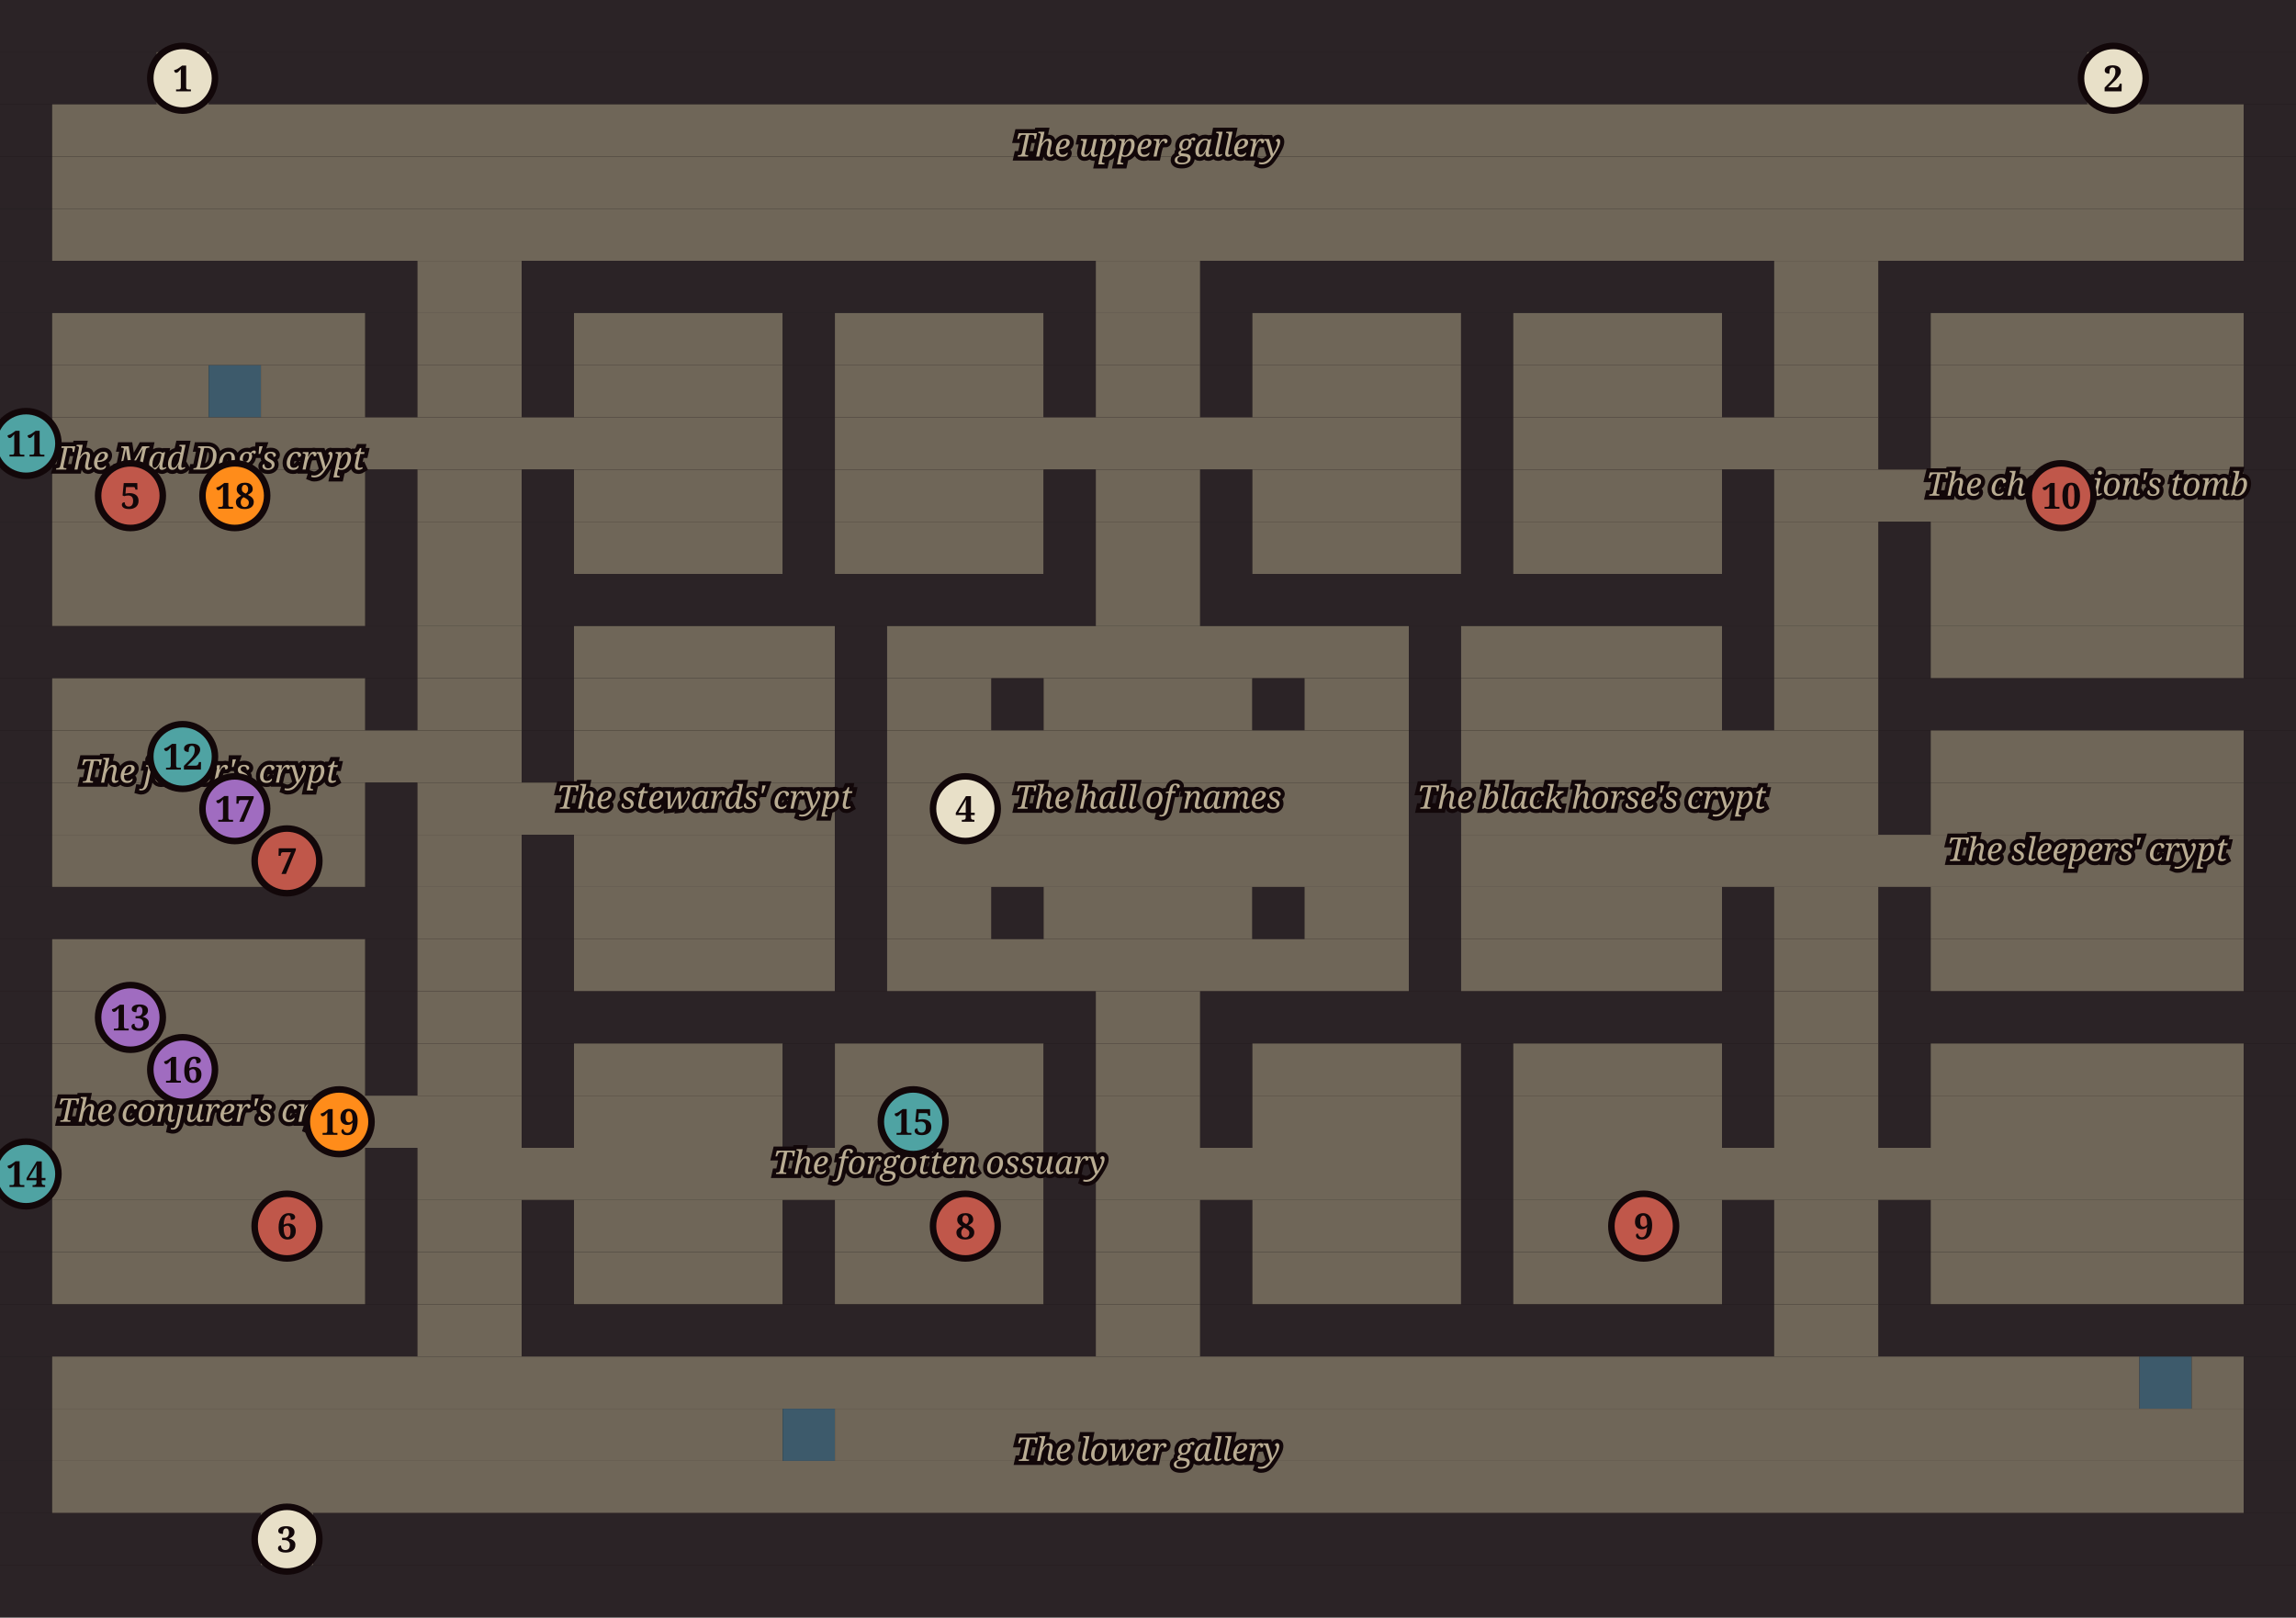
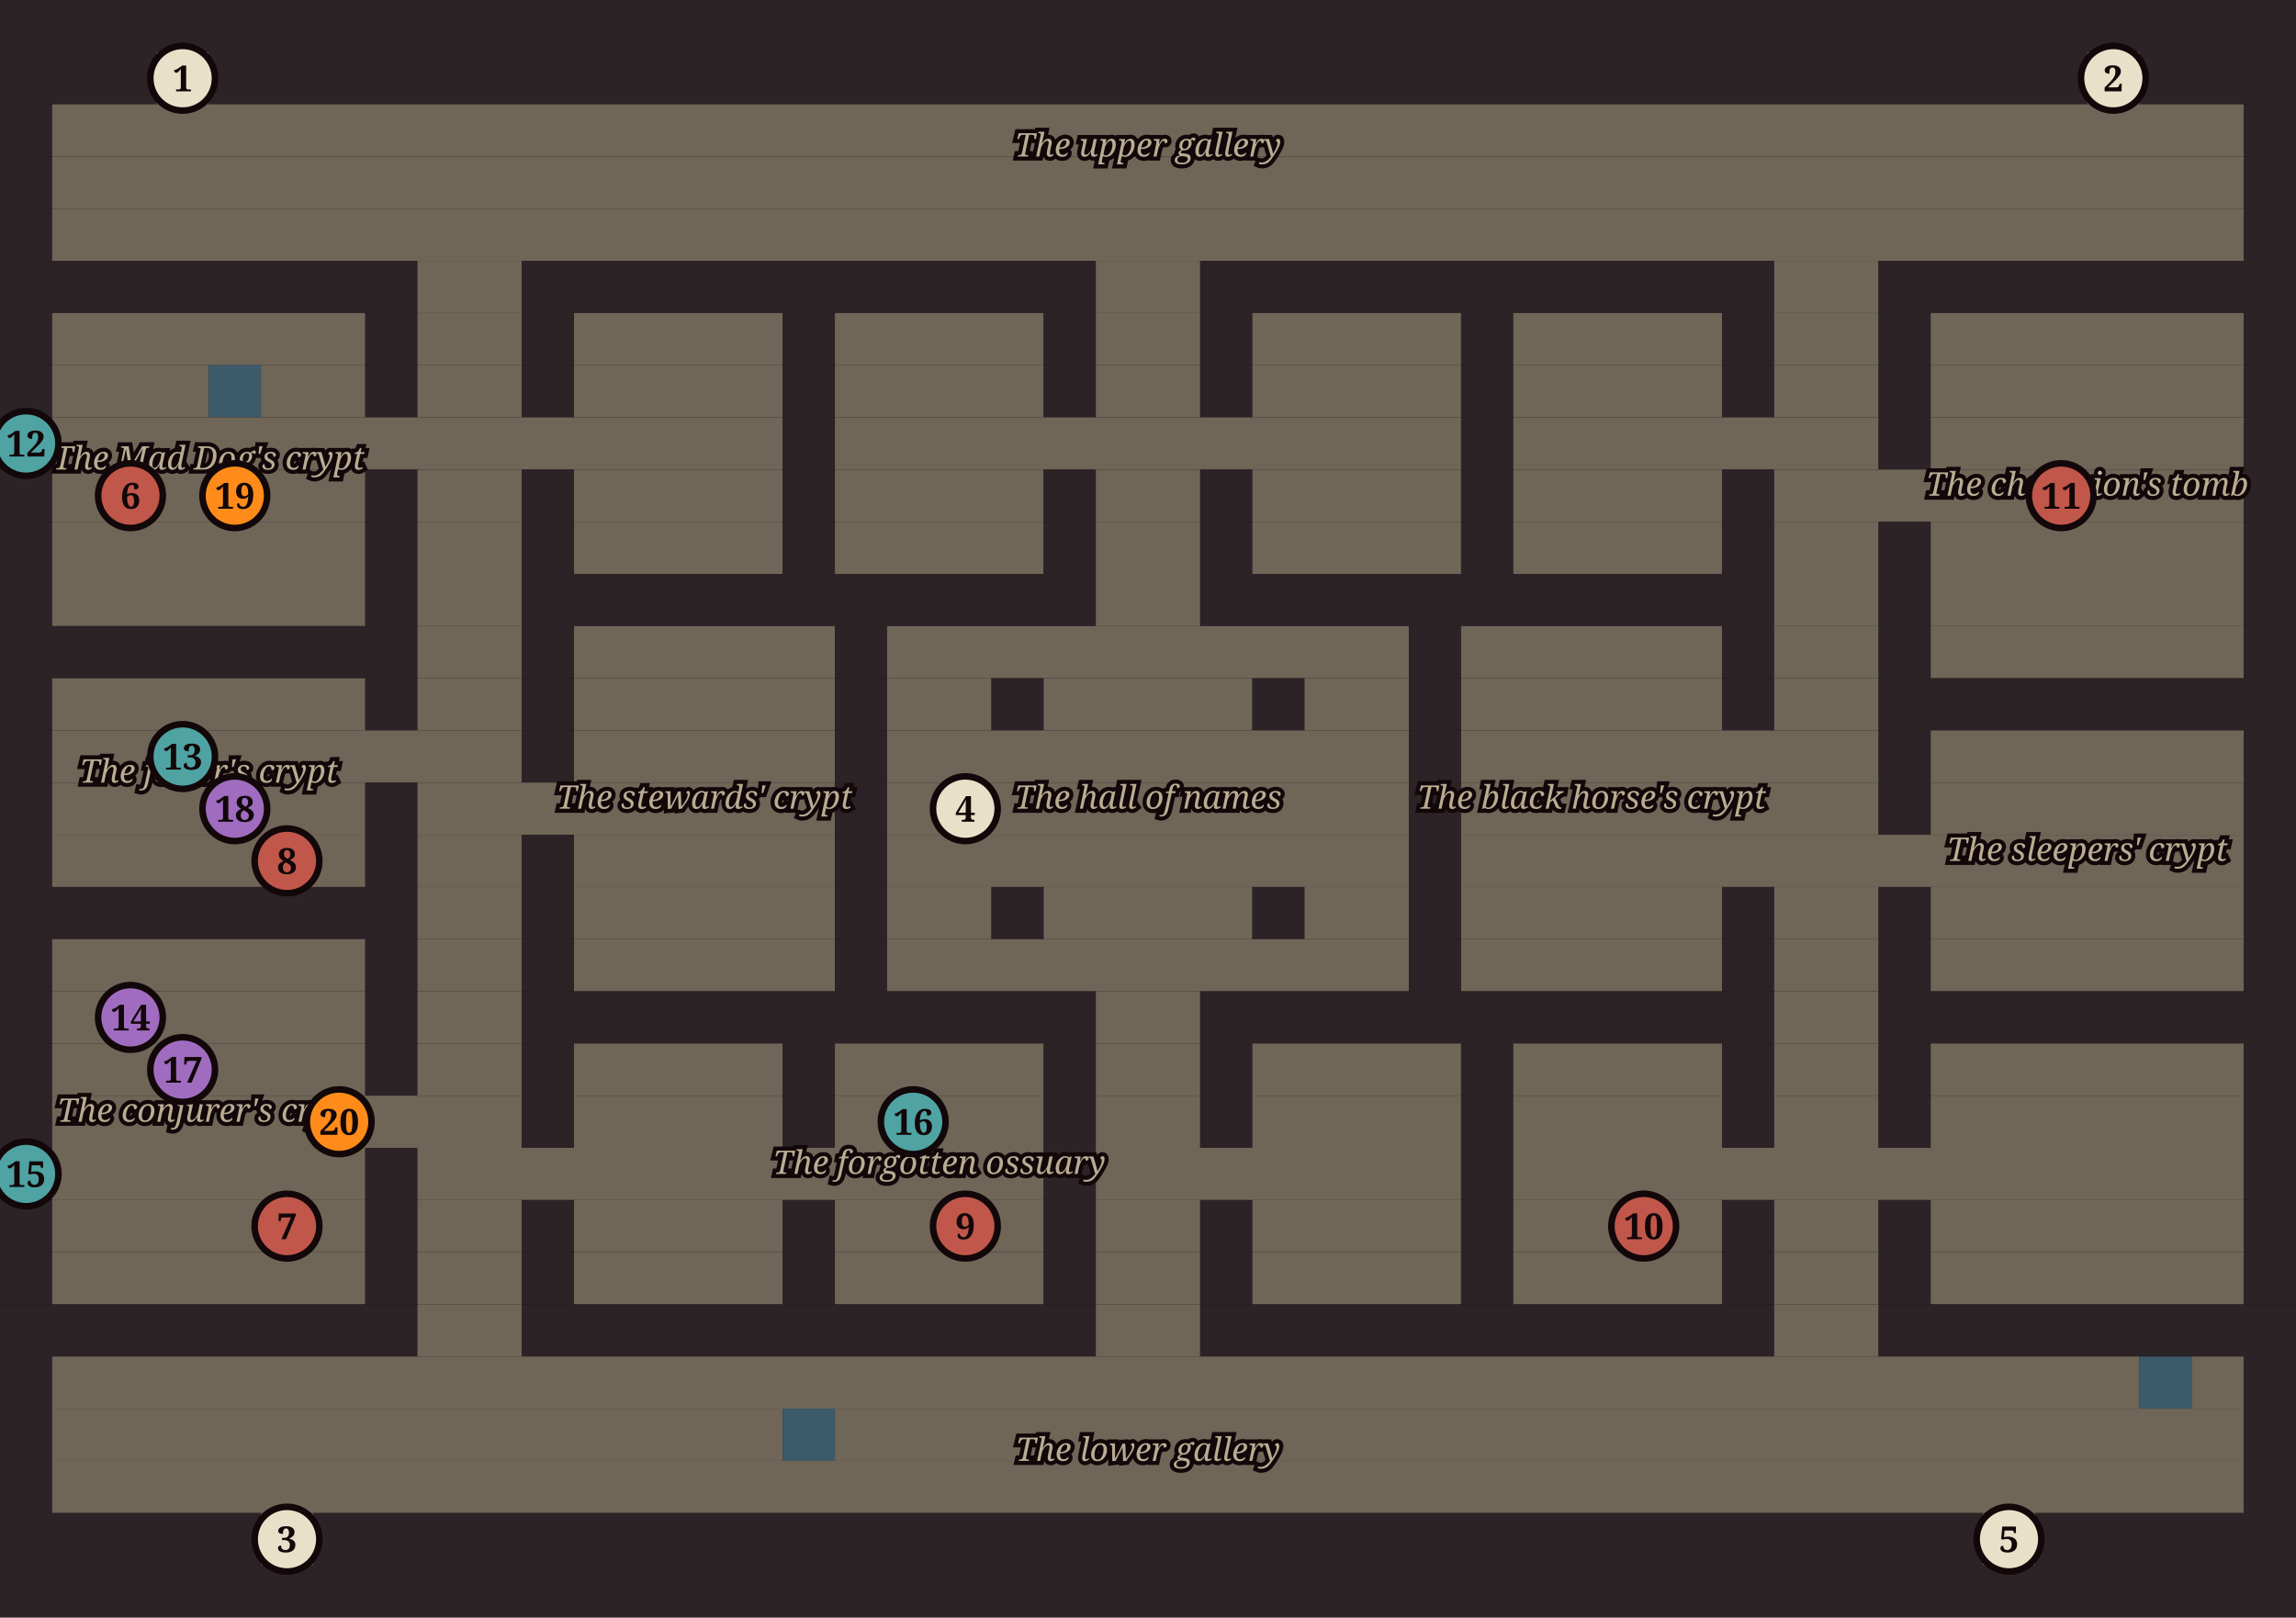
<svg xmlns="http://www.w3.org/2000/svg" viewBox="0 0 704 496" width="704" height="496" font-family="Georgia, serif">
  <rect width="704" height="496" fill="#1a1416" />
  <rect x="0" y="0" width="704" height="16" fill="#2b2326" />
  <rect x="0" y="16" width="48" height="16" fill="#2b2326" />
  <rect x="48" y="16" width="16" height="16" fill="#6f6658" />
  <rect x="64" y="16" width="576" height="16" fill="#2b2326" />
  <rect x="640" y="16" width="16" height="16" fill="#6f6658" />
  <rect x="656" y="16" width="48" height="16" fill="#2b2326" />
  <rect x="0" y="32" width="16" height="16" fill="#2b2326" />
  <rect x="16" y="32" width="672" height="16" fill="#6f6658" />
  <rect x="688" y="32" width="16" height="16" fill="#2b2326" />
  <rect x="0" y="48" width="16" height="16" fill="#2b2326" />
  <rect x="16" y="48" width="672" height="16" fill="#6f6658" />
  <rect x="688" y="48" width="16" height="16" fill="#2b2326" />
  <rect x="0" y="64" width="16" height="16" fill="#2b2326" />
  <rect x="16" y="64" width="672" height="16" fill="#6f6658" />
  <rect x="688" y="64" width="16" height="16" fill="#2b2326" />
  <rect x="0" y="80" width="128" height="16" fill="#2b2326" />
  <rect x="128" y="80" width="32" height="16" fill="#6f6658" />
  <rect x="160" y="80" width="176" height="16" fill="#2b2326" />
  <rect x="336" y="80" width="32" height="16" fill="#6f6658" />
  <rect x="368" y="80" width="176" height="16" fill="#2b2326" />
  <rect x="544" y="80" width="32" height="16" fill="#6f6658" />
  <rect x="576" y="80" width="128" height="16" fill="#2b2326" />
  <rect x="0" y="96" width="16" height="16" fill="#2b2326" />
  <rect x="16" y="96" width="96" height="16" fill="#6f6658" />
  <rect x="112" y="96" width="16" height="16" fill="#2b2326" />
  <rect x="128" y="96" width="32" height="16" fill="#6f6658" />
  <rect x="160" y="96" width="16" height="16" fill="#2b2326" />
  <rect x="176" y="96" width="64" height="16" fill="#6f6658" />
  <rect x="240" y="96" width="16" height="16" fill="#2b2326" />
  <rect x="256" y="96" width="64" height="16" fill="#6f6658" />
  <rect x="320" y="96" width="16" height="16" fill="#2b2326" />
  <rect x="336" y="96" width="32" height="16" fill="#6f6658" />
  <rect x="368" y="96" width="16" height="16" fill="#2b2326" />
  <rect x="384" y="96" width="64" height="16" fill="#6f6658" />
  <rect x="448" y="96" width="16" height="16" fill="#2b2326" />
  <rect x="464" y="96" width="64" height="16" fill="#6f6658" />
  <rect x="528" y="96" width="16" height="16" fill="#2b2326" />
  <rect x="544" y="96" width="32" height="16" fill="#6f6658" />
  <rect x="576" y="96" width="16" height="16" fill="#2b2326" />
  <rect x="592" y="96" width="96" height="16" fill="#6f6658" />
  <rect x="688" y="96" width="16" height="16" fill="#2b2326" />
  <rect x="0" y="112" width="16" height="16" fill="#2b2326" />
  <rect x="16" y="112" width="48" height="16" fill="#6f6658" />
  <rect x="64" y="112" width="16" height="16" fill="#3d5a6b" />
  <rect x="80" y="112" width="32" height="16" fill="#6f6658" />
  <rect x="112" y="112" width="16" height="16" fill="#2b2326" />
  <rect x="128" y="112" width="32" height="16" fill="#6f6658" />
  <rect x="160" y="112" width="16" height="16" fill="#2b2326" />
  <rect x="176" y="112" width="64" height="16" fill="#6f6658" />
  <rect x="240" y="112" width="16" height="16" fill="#2b2326" />
  <rect x="256" y="112" width="64" height="16" fill="#6f6658" />
  <rect x="320" y="112" width="16" height="16" fill="#2b2326" />
  <rect x="336" y="112" width="32" height="16" fill="#6f6658" />
  <rect x="368" y="112" width="16" height="16" fill="#2b2326" />
  <rect x="384" y="112" width="64" height="16" fill="#6f6658" />
  <rect x="448" y="112" width="16" height="16" fill="#2b2326" />
  <rect x="464" y="112" width="64" height="16" fill="#6f6658" />
  <rect x="528" y="112" width="16" height="16" fill="#2b2326" />
  <rect x="544" y="112" width="32" height="16" fill="#6f6658" />
  <rect x="576" y="112" width="16" height="16" fill="#2b2326" />
  <rect x="592" y="112" width="96" height="16" fill="#6f6658" />
  <rect x="688" y="112" width="16" height="16" fill="#2b2326" />
  <rect x="0" y="128" width="16" height="16" fill="#2b2326" />
  <rect x="16" y="128" width="224" height="16" fill="#6f6658" />
  <rect x="240" y="128" width="16" height="16" fill="#2b2326" />
  <rect x="256" y="128" width="192" height="16" fill="#6f6658" />
  <rect x="448" y="128" width="16" height="16" fill="#2b2326" />
  <rect x="464" y="128" width="112" height="16" fill="#6f6658" />
  <rect x="576" y="128" width="16" height="16" fill="#2b2326" />
  <rect x="592" y="128" width="96" height="16" fill="#6f6658" />
  <rect x="688" y="128" width="16" height="16" fill="#2b2326" />
  <rect x="0" y="144" width="16" height="16" fill="#2b2326" />
  <rect x="16" y="144" width="96" height="16" fill="#6f6658" />
  <rect x="112" y="144" width="16" height="16" fill="#2b2326" />
  <rect x="128" y="144" width="32" height="16" fill="#6f6658" />
  <rect x="160" y="144" width="16" height="16" fill="#2b2326" />
  <rect x="176" y="144" width="64" height="16" fill="#6f6658" />
  <rect x="240" y="144" width="16" height="16" fill="#2b2326" />
  <rect x="256" y="144" width="64" height="16" fill="#6f6658" />
  <rect x="320" y="144" width="16" height="16" fill="#2b2326" />
  <rect x="336" y="144" width="32" height="16" fill="#6f6658" />
  <rect x="368" y="144" width="16" height="16" fill="#2b2326" />
  <rect x="384" y="144" width="64" height="16" fill="#6f6658" />
  <rect x="448" y="144" width="16" height="16" fill="#2b2326" />
  <rect x="464" y="144" width="64" height="16" fill="#6f6658" />
  <rect x="528" y="144" width="16" height="16" fill="#2b2326" />
  <rect x="544" y="144" width="144" height="16" fill="#6f6658" />
  <rect x="688" y="144" width="16" height="16" fill="#2b2326" />
  <rect x="0" y="160" width="16" height="16" fill="#2b2326" />
  <rect x="16" y="160" width="96" height="16" fill="#6f6658" />
  <rect x="112" y="160" width="16" height="16" fill="#2b2326" />
  <rect x="128" y="160" width="32" height="16" fill="#6f6658" />
  <rect x="160" y="160" width="16" height="16" fill="#2b2326" />
  <rect x="176" y="160" width="64" height="16" fill="#6f6658" />
  <rect x="240" y="160" width="16" height="16" fill="#2b2326" />
  <rect x="256" y="160" width="64" height="16" fill="#6f6658" />
  <rect x="320" y="160" width="16" height="16" fill="#2b2326" />
  <rect x="336" y="160" width="32" height="16" fill="#6f6658" />
  <rect x="368" y="160" width="16" height="16" fill="#2b2326" />
  <rect x="384" y="160" width="64" height="16" fill="#6f6658" />
  <rect x="448" y="160" width="16" height="16" fill="#2b2326" />
  <rect x="464" y="160" width="64" height="16" fill="#6f6658" />
  <rect x="528" y="160" width="16" height="16" fill="#2b2326" />
  <rect x="544" y="160" width="32" height="16" fill="#6f6658" />
  <rect x="576" y="160" width="16" height="16" fill="#2b2326" />
  <rect x="592" y="160" width="96" height="16" fill="#6f6658" />
  <rect x="688" y="160" width="16" height="16" fill="#2b2326" />
  <rect x="0" y="176" width="16" height="16" fill="#2b2326" />
  <rect x="16" y="176" width="96" height="16" fill="#6f6658" />
  <rect x="112" y="176" width="16" height="16" fill="#2b2326" />
  <rect x="128" y="176" width="32" height="16" fill="#6f6658" />
  <rect x="160" y="176" width="176" height="16" fill="#2b2326" />
  <rect x="336" y="176" width="32" height="16" fill="#6f6658" />
  <rect x="368" y="176" width="176" height="16" fill="#2b2326" />
  <rect x="544" y="176" width="32" height="16" fill="#6f6658" />
  <rect x="576" y="176" width="16" height="16" fill="#2b2326" />
  <rect x="592" y="176" width="96" height="16" fill="#6f6658" />
  <rect x="688" y="176" width="16" height="16" fill="#2b2326" />
  <rect x="0" y="192" width="128" height="16" fill="#2b2326" />
  <rect x="128" y="192" width="32" height="16" fill="#6f6658" />
  <rect x="160" y="192" width="16" height="16" fill="#2b2326" />
  <rect x="176" y="192" width="80" height="16" fill="#6f6658" />
  <rect x="256" y="192" width="16" height="16" fill="#2b2326" />
  <rect x="272" y="192" width="160" height="16" fill="#6f6658" />
  <rect x="432" y="192" width="16" height="16" fill="#2b2326" />
  <rect x="448" y="192" width="80" height="16" fill="#6f6658" />
  <rect x="528" y="192" width="16" height="16" fill="#2b2326" />
  <rect x="544" y="192" width="32" height="16" fill="#6f6658" />
  <rect x="576" y="192" width="16" height="16" fill="#2b2326" />
  <rect x="592" y="192" width="96" height="16" fill="#6f6658" />
  <rect x="688" y="192" width="16" height="16" fill="#2b2326" />
  <rect x="0" y="208" width="16" height="16" fill="#2b2326" />
  <rect x="16" y="208" width="96" height="16" fill="#6f6658" />
  <rect x="112" y="208" width="16" height="16" fill="#2b2326" />
  <rect x="128" y="208" width="32" height="16" fill="#6f6658" />
  <rect x="160" y="208" width="16" height="16" fill="#2b2326" />
  <rect x="176" y="208" width="80" height="16" fill="#6f6658" />
  <rect x="256" y="208" width="16" height="16" fill="#2b2326" />
  <rect x="272" y="208" width="32" height="16" fill="#6f6658" />
  <rect x="304" y="208" width="16" height="16" fill="#2b2326" />
  <rect x="320" y="208" width="64" height="16" fill="#6f6658" />
  <rect x="384" y="208" width="16" height="16" fill="#2b2326" />
  <rect x="400" y="208" width="32" height="16" fill="#6f6658" />
  <rect x="432" y="208" width="16" height="16" fill="#2b2326" />
  <rect x="448" y="208" width="80" height="16" fill="#6f6658" />
  <rect x="528" y="208" width="16" height="16" fill="#2b2326" />
  <rect x="544" y="208" width="32" height="16" fill="#6f6658" />
  <rect x="576" y="208" width="128" height="16" fill="#2b2326" />
  <rect x="0" y="224" width="16" height="16" fill="#2b2326" />
  <rect x="16" y="224" width="144" height="16" fill="#6f6658" />
  <rect x="160" y="224" width="16" height="16" fill="#2b2326" />
  <rect x="176" y="224" width="80" height="16" fill="#6f6658" />
  <rect x="256" y="224" width="16" height="16" fill="#2b2326" />
  <rect x="272" y="224" width="160" height="16" fill="#6f6658" />
  <rect x="432" y="224" width="16" height="16" fill="#2b2326" />
  <rect x="448" y="224" width="128" height="16" fill="#6f6658" />
  <rect x="576" y="224" width="16" height="16" fill="#2b2326" />
  <rect x="592" y="224" width="96" height="16" fill="#6f6658" />
  <rect x="688" y="224" width="16" height="16" fill="#2b2326" />
  <rect x="0" y="240" width="16" height="16" fill="#2b2326" />
  <rect x="16" y="240" width="96" height="16" fill="#6f6658" />
  <rect x="112" y="240" width="16" height="16" fill="#2b2326" />
  <rect x="128" y="240" width="128" height="16" fill="#6f6658" />
  <rect x="256" y="240" width="16" height="16" fill="#2b2326" />
  <rect x="272" y="240" width="160" height="16" fill="#6f6658" />
  <rect x="432" y="240" width="16" height="16" fill="#2b2326" />
  <rect x="448" y="240" width="128" height="16" fill="#6f6658" />
  <rect x="576" y="240" width="16" height="16" fill="#2b2326" />
  <rect x="592" y="240" width="96" height="16" fill="#6f6658" />
  <rect x="688" y="240" width="16" height="16" fill="#2b2326" />
  <rect x="0" y="256" width="16" height="16" fill="#2b2326" />
  <rect x="16" y="256" width="96" height="16" fill="#6f6658" />
  <rect x="112" y="256" width="16" height="16" fill="#2b2326" />
  <rect x="128" y="256" width="32" height="16" fill="#6f6658" />
  <rect x="160" y="256" width="16" height="16" fill="#2b2326" />
  <rect x="176" y="256" width="80" height="16" fill="#6f6658" />
  <rect x="256" y="256" width="16" height="16" fill="#2b2326" />
  <rect x="272" y="256" width="160" height="16" fill="#6f6658" />
  <rect x="432" y="256" width="16" height="16" fill="#2b2326" />
  <rect x="448" y="256" width="240" height="16" fill="#6f6658" />
  <rect x="688" y="256" width="16" height="16" fill="#2b2326" />
  <rect x="0" y="272" width="128" height="16" fill="#2b2326" />
  <rect x="128" y="272" width="32" height="16" fill="#6f6658" />
  <rect x="160" y="272" width="16" height="16" fill="#2b2326" />
  <rect x="176" y="272" width="80" height="16" fill="#6f6658" />
  <rect x="256" y="272" width="16" height="16" fill="#2b2326" />
  <rect x="272" y="272" width="32" height="16" fill="#6f6658" />
  <rect x="304" y="272" width="16" height="16" fill="#2b2326" />
  <rect x="320" y="272" width="64" height="16" fill="#6f6658" />
  <rect x="384" y="272" width="16" height="16" fill="#2b2326" />
  <rect x="400" y="272" width="32" height="16" fill="#6f6658" />
  <rect x="432" y="272" width="16" height="16" fill="#2b2326" />
  <rect x="448" y="272" width="80" height="16" fill="#6f6658" />
  <rect x="528" y="272" width="16" height="16" fill="#2b2326" />
  <rect x="544" y="272" width="32" height="16" fill="#6f6658" />
  <rect x="576" y="272" width="16" height="16" fill="#2b2326" />
  <rect x="592" y="272" width="96" height="16" fill="#6f6658" />
  <rect x="688" y="272" width="16" height="16" fill="#2b2326" />
  <rect x="0" y="288" width="16" height="16" fill="#2b2326" />
  <rect x="16" y="288" width="96" height="16" fill="#6f6658" />
  <rect x="112" y="288" width="16" height="16" fill="#2b2326" />
  <rect x="128" y="288" width="32" height="16" fill="#6f6658" />
  <rect x="160" y="288" width="16" height="16" fill="#2b2326" />
  <rect x="176" y="288" width="80" height="16" fill="#6f6658" />
  <rect x="256" y="288" width="16" height="16" fill="#2b2326" />
  <rect x="272" y="288" width="160" height="16" fill="#6f6658" />
  <rect x="432" y="288" width="16" height="16" fill="#2b2326" />
  <rect x="448" y="288" width="80" height="16" fill="#6f6658" />
  <rect x="528" y="288" width="16" height="16" fill="#2b2326" />
  <rect x="544" y="288" width="32" height="16" fill="#6f6658" />
  <rect x="576" y="288" width="16" height="16" fill="#2b2326" />
  <rect x="592" y="288" width="96" height="16" fill="#6f6658" />
  <rect x="688" y="288" width="16" height="16" fill="#2b2326" />
  <rect x="0" y="304" width="16" height="16" fill="#2b2326" />
  <rect x="16" y="304" width="96" height="16" fill="#6f6658" />
  <rect x="112" y="304" width="16" height="16" fill="#2b2326" />
  <rect x="128" y="304" width="32" height="16" fill="#6f6658" />
  <rect x="160" y="304" width="176" height="16" fill="#2b2326" />
  <rect x="336" y="304" width="32" height="16" fill="#6f6658" />
  <rect x="368" y="304" width="176" height="16" fill="#2b2326" />
  <rect x="544" y="304" width="32" height="16" fill="#6f6658" />
  <rect x="576" y="304" width="128" height="16" fill="#2b2326" />
  <rect x="0" y="320" width="16" height="16" fill="#2b2326" />
  <rect x="16" y="320" width="96" height="16" fill="#6f6658" />
  <rect x="112" y="320" width="16" height="16" fill="#2b2326" />
  <rect x="128" y="320" width="32" height="16" fill="#6f6658" />
  <rect x="160" y="320" width="16" height="16" fill="#2b2326" />
  <rect x="176" y="320" width="64" height="16" fill="#6f6658" />
  <rect x="240" y="320" width="16" height="16" fill="#2b2326" />
  <rect x="256" y="320" width="64" height="16" fill="#6f6658" />
  <rect x="320" y="320" width="16" height="16" fill="#2b2326" />
  <rect x="336" y="320" width="32" height="16" fill="#6f6658" />
  <rect x="368" y="320" width="16" height="16" fill="#2b2326" />
  <rect x="384" y="320" width="64" height="16" fill="#6f6658" />
  <rect x="448" y="320" width="16" height="16" fill="#2b2326" />
  <rect x="464" y="320" width="64" height="16" fill="#6f6658" />
  <rect x="528" y="320" width="16" height="16" fill="#2b2326" />
  <rect x="544" y="320" width="32" height="16" fill="#6f6658" />
  <rect x="576" y="320" width="16" height="16" fill="#2b2326" />
  <rect x="592" y="320" width="96" height="16" fill="#6f6658" />
  <rect x="688" y="320" width="16" height="16" fill="#2b2326" />
  <rect x="0" y="336" width="16" height="16" fill="#2b2326" />
  <rect x="16" y="336" width="144" height="16" fill="#6f6658" />
  <rect x="160" y="336" width="16" height="16" fill="#2b2326" />
  <rect x="176" y="336" width="64" height="16" fill="#6f6658" />
  <rect x="240" y="336" width="16" height="16" fill="#2b2326" />
  <rect x="256" y="336" width="64" height="16" fill="#6f6658" />
  <rect x="320" y="336" width="16" height="16" fill="#2b2326" />
  <rect x="336" y="336" width="32" height="16" fill="#6f6658" />
  <rect x="368" y="336" width="16" height="16" fill="#2b2326" />
  <rect x="384" y="336" width="64" height="16" fill="#6f6658" />
  <rect x="448" y="336" width="16" height="16" fill="#2b2326" />
  <rect x="464" y="336" width="64" height="16" fill="#6f6658" />
  <rect x="528" y="336" width="16" height="16" fill="#2b2326" />
  <rect x="544" y="336" width="32" height="16" fill="#6f6658" />
  <rect x="576" y="336" width="16" height="16" fill="#2b2326" />
  <rect x="592" y="336" width="96" height="16" fill="#6f6658" />
  <rect x="688" y="336" width="16" height="16" fill="#2b2326" />
  <rect x="0" y="352" width="16" height="16" fill="#2b2326" />
  <rect x="16" y="352" width="96" height="16" fill="#6f6658" />
  <rect x="112" y="352" width="16" height="16" fill="#2b2326" />
  <rect x="128" y="352" width="192" height="16" fill="#6f6658" />
  <rect x="320" y="352" width="16" height="16" fill="#2b2326" />
  <rect x="336" y="352" width="112" height="16" fill="#6f6658" />
  <rect x="448" y="352" width="16" height="16" fill="#2b2326" />
  <rect x="464" y="352" width="224" height="16" fill="#6f6658" />
  <rect x="688" y="352" width="16" height="16" fill="#2b2326" />
  <rect x="0" y="368" width="16" height="16" fill="#2b2326" />
  <rect x="16" y="368" width="96" height="16" fill="#6f6658" />
  <rect x="112" y="368" width="16" height="16" fill="#2b2326" />
  <rect x="128" y="368" width="32" height="16" fill="#6f6658" />
  <rect x="160" y="368" width="16" height="16" fill="#2b2326" />
  <rect x="176" y="368" width="64" height="16" fill="#6f6658" />
  <rect x="240" y="368" width="16" height="16" fill="#2b2326" />
  <rect x="256" y="368" width="64" height="16" fill="#6f6658" />
  <rect x="320" y="368" width="16" height="16" fill="#2b2326" />
  <rect x="336" y="368" width="32" height="16" fill="#6f6658" />
  <rect x="368" y="368" width="16" height="16" fill="#2b2326" />
  <rect x="384" y="368" width="64" height="16" fill="#6f6658" />
  <rect x="448" y="368" width="16" height="16" fill="#2b2326" />
  <rect x="464" y="368" width="64" height="16" fill="#6f6658" />
  <rect x="528" y="368" width="16" height="16" fill="#2b2326" />
  <rect x="544" y="368" width="32" height="16" fill="#6f6658" />
  <rect x="576" y="368" width="16" height="16" fill="#2b2326" />
  <rect x="592" y="368" width="96" height="16" fill="#6f6658" />
  <rect x="688" y="368" width="16" height="16" fill="#2b2326" />
  <rect x="0" y="384" width="16" height="16" fill="#2b2326" />
  <rect x="16" y="384" width="96" height="16" fill="#6f6658" />
  <rect x="112" y="384" width="16" height="16" fill="#2b2326" />
  <rect x="128" y="384" width="32" height="16" fill="#6f6658" />
  <rect x="160" y="384" width="16" height="16" fill="#2b2326" />
  <rect x="176" y="384" width="64" height="16" fill="#6f6658" />
  <rect x="240" y="384" width="16" height="16" fill="#2b2326" />
  <rect x="256" y="384" width="64" height="16" fill="#6f6658" />
  <rect x="320" y="384" width="16" height="16" fill="#2b2326" />
  <rect x="336" y="384" width="32" height="16" fill="#6f6658" />
  <rect x="368" y="384" width="16" height="16" fill="#2b2326" />
  <rect x="384" y="384" width="64" height="16" fill="#6f6658" />
  <rect x="448" y="384" width="16" height="16" fill="#2b2326" />
  <rect x="464" y="384" width="64" height="16" fill="#6f6658" />
  <rect x="528" y="384" width="16" height="16" fill="#2b2326" />
  <rect x="544" y="384" width="32" height="16" fill="#6f6658" />
  <rect x="576" y="384" width="16" height="16" fill="#2b2326" />
  <rect x="592" y="384" width="96" height="16" fill="#6f6658" />
  <rect x="688" y="384" width="16" height="16" fill="#2b2326" />
  <rect x="0" y="400" width="128" height="16" fill="#2b2326" />
  <rect x="128" y="400" width="32" height="16" fill="#6f6658" />
  <rect x="160" y="400" width="176" height="16" fill="#2b2326" />
  <rect x="336" y="400" width="32" height="16" fill="#6f6658" />
  <rect x="368" y="400" width="176" height="16" fill="#2b2326" />
  <rect x="544" y="400" width="32" height="16" fill="#6f6658" />
  <rect x="576" y="400" width="128" height="16" fill="#2b2326" />
  <rect x="0" y="416" width="16" height="16" fill="#2b2326" />
  <rect x="16" y="416" width="640" height="16" fill="#6f6658" />
  <rect x="656" y="416" width="16" height="16" fill="#3d5a6b" />
  <rect x="672" y="416" width="16" height="16" fill="#6f6658" />
  <rect x="688" y="416" width="16" height="16" fill="#2b2326" />
  <rect x="0" y="432" width="16" height="16" fill="#2b2326" />
  <rect x="16" y="432" width="224" height="16" fill="#6f6658" />
  <rect x="240" y="432" width="16" height="16" fill="#3d5a6b" />
  <rect x="256" y="432" width="432" height="16" fill="#6f6658" />
  <rect x="688" y="432" width="16" height="16" fill="#2b2326" />
  <rect x="0" y="448" width="16" height="16" fill="#2b2326" />
  <rect x="16" y="448" width="672" height="16" fill="#6f6658" />
  <rect x="688" y="448" width="16" height="16" fill="#2b2326" />
  <rect x="0" y="464" width="80" height="16" fill="#2b2326" />
  <rect x="80" y="464" width="16" height="16" fill="#6f6658" />
-   <rect x="96" y="464" width="608" height="16" fill="#2b2326" />
+   <rect x="96" y="464" width="512" height="16" fill="#2b2326" />
+   <rect x="608" y="464" width="16" height="16" fill="#6f6658" />
+   <rect x="624" y="464" width="80" height="16" fill="#2b2326" />
  <rect x="0" y="480" width="704" height="16" fill="#2b2326" />
  <text x="352.0" y="48.0" font-size="10" text-anchor="middle" fill="#f0e2c0" fill-opacity="0.75" stroke="#120709" stroke-width="2.5" paint-order="stroke" font-style="italic">The upper gallery</text>
  <text x="352.0" y="448.0" font-size="10" text-anchor="middle" fill="#f0e2c0" fill-opacity="0.75" stroke="#120709" stroke-width="2.5" paint-order="stroke" font-style="italic">The lower gallery</text>
  <text x="64.0" y="144.0" font-size="10" text-anchor="middle" fill="#f0e2c0" fill-opacity="0.75" stroke="#120709" stroke-width="2.5" paint-order="stroke" font-style="italic">The Mad Dog's crypt</text>
  <text x="64.0" y="240.0" font-size="10" text-anchor="middle" fill="#f0e2c0" fill-opacity="0.75" stroke="#120709" stroke-width="2.5" paint-order="stroke" font-style="italic">The jester's crypt</text>
  <text x="64.0" y="344.0" font-size="10" text-anchor="middle" fill="#f0e2c0" fill-opacity="0.75" stroke="#120709" stroke-width="2.5" paint-order="stroke" font-style="italic">The conjurer's crypt</text>
  <text x="216.0" y="248.0" font-size="10" text-anchor="middle" fill="#f0e2c0" fill-opacity="0.75" stroke="#120709" stroke-width="2.5" paint-order="stroke" font-style="italic">The stewards' crypt</text>
  <text x="288.0" y="360.0" font-size="10" text-anchor="middle" fill="#f0e2c0" fill-opacity="0.75" stroke="#120709" stroke-width="2.5" paint-order="stroke" font-style="italic">The forgotten ossuary</text>
  <text x="352.0" y="248.0" font-size="10" text-anchor="middle" fill="#f0e2c0" fill-opacity="0.75" stroke="#120709" stroke-width="2.5" paint-order="stroke" font-style="italic">The hall of names</text>
  <text x="488.0" y="248.0" font-size="10" text-anchor="middle" fill="#f0e2c0" fill-opacity="0.75" stroke="#120709" stroke-width="2.5" paint-order="stroke" font-style="italic">The black horse's crypt</text>
  <text x="640.0" y="152.0" font-size="10" text-anchor="middle" fill="#f0e2c0" fill-opacity="0.75" stroke="#120709" stroke-width="2.5" paint-order="stroke" font-style="italic">The champion's tomb</text>
  <text x="640.0" y="264.0" font-size="10" text-anchor="middle" fill="#f0e2c0" fill-opacity="0.75" stroke="#120709" stroke-width="2.5" paint-order="stroke" font-style="italic">The sleepers' crypt</text>
  <circle cx="56.0" cy="24.0" r="9.92" fill="#e8e0c8" stroke="#120709" stroke-width="2" />
  <text x="56.0" y="28.0" font-size="11" text-anchor="middle" fill="#120709" font-weight="bold">1</text>
  <circle cx="648.0" cy="24.0" r="9.92" fill="#e8e0c8" stroke="#120709" stroke-width="2" />
  <text x="648.0" y="28.0" font-size="11" text-anchor="middle" fill="#120709" font-weight="bold">2</text>
  <circle cx="88.0" cy="472.0" r="9.92" fill="#e8e0c8" stroke="#120709" stroke-width="2" />
  <text x="88.0" y="476.0" font-size="11" text-anchor="middle" fill="#120709" font-weight="bold">3</text>
  <circle cx="296.0" cy="248.0" r="9.92" fill="#e8e0c8" stroke="#120709" stroke-width="2" />
  <text x="296.0" y="252.0" font-size="11" text-anchor="middle" fill="#120709" font-weight="bold">4</text>
+   <circle cx="616.0" cy="472.0" r="9.92" fill="#e8e0c8" stroke="#120709" stroke-width="2" />
+   <text x="616.0" y="476.0" font-size="11" text-anchor="middle" fill="#120709" font-weight="bold">5</text>
  <circle cx="40.0" cy="152.0" r="9.92" fill="#c0574a" stroke="#120709" stroke-width="2" />
-   <text x="40.0" y="156.0" font-size="11" text-anchor="middle" fill="#120709" font-weight="bold">5</text>
+   <text x="40.0" y="156.0" font-size="11" text-anchor="middle" fill="#120709" font-weight="bold">6</text>
  <circle cx="88.0" cy="376.0" r="9.92" fill="#c0574a" stroke="#120709" stroke-width="2" />
-   <text x="88.0" y="380.0" font-size="11" text-anchor="middle" fill="#120709" font-weight="bold">6</text>
+   <text x="88.0" y="380.0" font-size="11" text-anchor="middle" fill="#120709" font-weight="bold">7</text>
  <circle cx="88.0" cy="264.0" r="9.92" fill="#c0574a" stroke="#120709" stroke-width="2" />
-   <text x="88.0" y="268.0" font-size="11" text-anchor="middle" fill="#120709" font-weight="bold">7</text>
+   <text x="88.0" y="268.0" font-size="11" text-anchor="middle" fill="#120709" font-weight="bold">8</text>
  <circle cx="296.0" cy="376.0" r="9.92" fill="#c0574a" stroke="#120709" stroke-width="2" />
-   <text x="296.0" y="380.0" font-size="11" text-anchor="middle" fill="#120709" font-weight="bold">8</text>
+   <text x="296.0" y="380.0" font-size="11" text-anchor="middle" fill="#120709" font-weight="bold">9</text>
  <circle cx="504.0" cy="376.0" r="9.92" fill="#c0574a" stroke="#120709" stroke-width="2" />
-   <text x="504.0" y="380.0" font-size="11" text-anchor="middle" fill="#120709" font-weight="bold">9</text>
+   <text x="504.0" y="380.0" font-size="11" text-anchor="middle" fill="#120709" font-weight="bold">10</text>
  <circle cx="632.0" cy="152.0" r="9.92" fill="#c0574a" stroke="#120709" stroke-width="2" />
-   <text x="632.0" y="156.0" font-size="11" text-anchor="middle" fill="#120709" font-weight="bold">10</text>
+   <text x="632.0" y="156.0" font-size="11" text-anchor="middle" fill="#120709" font-weight="bold">11</text>
  <circle cx="8.0" cy="136.0" r="9.92" fill="#4fa3a3" stroke="#120709" stroke-width="2" />
-   <text x="8.0" y="140.0" font-size="11" text-anchor="middle" fill="#120709" font-weight="bold">11</text>
+   <text x="8.0" y="140.0" font-size="11" text-anchor="middle" fill="#120709" font-weight="bold">12</text>
  <circle cx="56.0" cy="232.0" r="9.92" fill="#4fa3a3" stroke="#120709" stroke-width="2" />
-   <text x="56.0" y="236.0" font-size="11" text-anchor="middle" fill="#120709" font-weight="bold">12</text>
+   <text x="56.0" y="236.0" font-size="11" text-anchor="middle" fill="#120709" font-weight="bold">13</text>
  <circle cx="40.0" cy="312.0" r="9.92" fill="#a06cc0" stroke="#120709" stroke-width="2" />
-   <text x="40.0" y="316.0" font-size="11" text-anchor="middle" fill="#120709" font-weight="bold">13</text>
+   <text x="40.0" y="316.0" font-size="11" text-anchor="middle" fill="#120709" font-weight="bold">14</text>
  <circle cx="8.0" cy="360.0" r="9.92" fill="#4fa3a3" stroke="#120709" stroke-width="2" />
-   <text x="8.0" y="364.0" font-size="11" text-anchor="middle" fill="#120709" font-weight="bold">14</text>
+   <text x="8.0" y="364.0" font-size="11" text-anchor="middle" fill="#120709" font-weight="bold">15</text>
  <circle cx="280.0" cy="344.0" r="9.92" fill="#4fa3a3" stroke="#120709" stroke-width="2" />
-   <text x="280.0" y="348.0" font-size="11" text-anchor="middle" fill="#120709" font-weight="bold">15</text>
+   <text x="280.0" y="348.0" font-size="11" text-anchor="middle" fill="#120709" font-weight="bold">16</text>
  <circle cx="56.0" cy="328.0" r="9.92" fill="#a06cc0" stroke="#120709" stroke-width="2" />
-   <text x="56.0" y="332.0" font-size="11" text-anchor="middle" fill="#120709" font-weight="bold">16</text>
+   <text x="56.0" y="332.0" font-size="11" text-anchor="middle" fill="#120709" font-weight="bold">17</text>
  <circle cx="72.0" cy="248.0" r="9.92" fill="#a06cc0" stroke="#120709" stroke-width="2" />
-   <text x="72.0" y="252.0" font-size="11" text-anchor="middle" fill="#120709" font-weight="bold">17</text>
+   <text x="72.0" y="252.0" font-size="11" text-anchor="middle" fill="#120709" font-weight="bold">18</text>
  <circle cx="72.0" cy="152.0" r="9.92" fill="#ff8c1a" stroke="#120709" stroke-width="2" />
-   <text x="72.0" y="156.0" font-size="11" text-anchor="middle" fill="#120709" font-weight="bold">18</text>
+   <text x="72.0" y="156.0" font-size="11" text-anchor="middle" fill="#120709" font-weight="bold">19</text>
  <circle cx="104.0" cy="344.0" r="9.92" fill="#ff8c1a" stroke="#120709" stroke-width="2" />
-   <text x="104.0" y="348.0" font-size="11" text-anchor="middle" fill="#120709" font-weight="bold">19</text>
+   <text x="104.0" y="348.0" font-size="11" text-anchor="middle" fill="#120709" font-weight="bold">20</text>
</svg>
